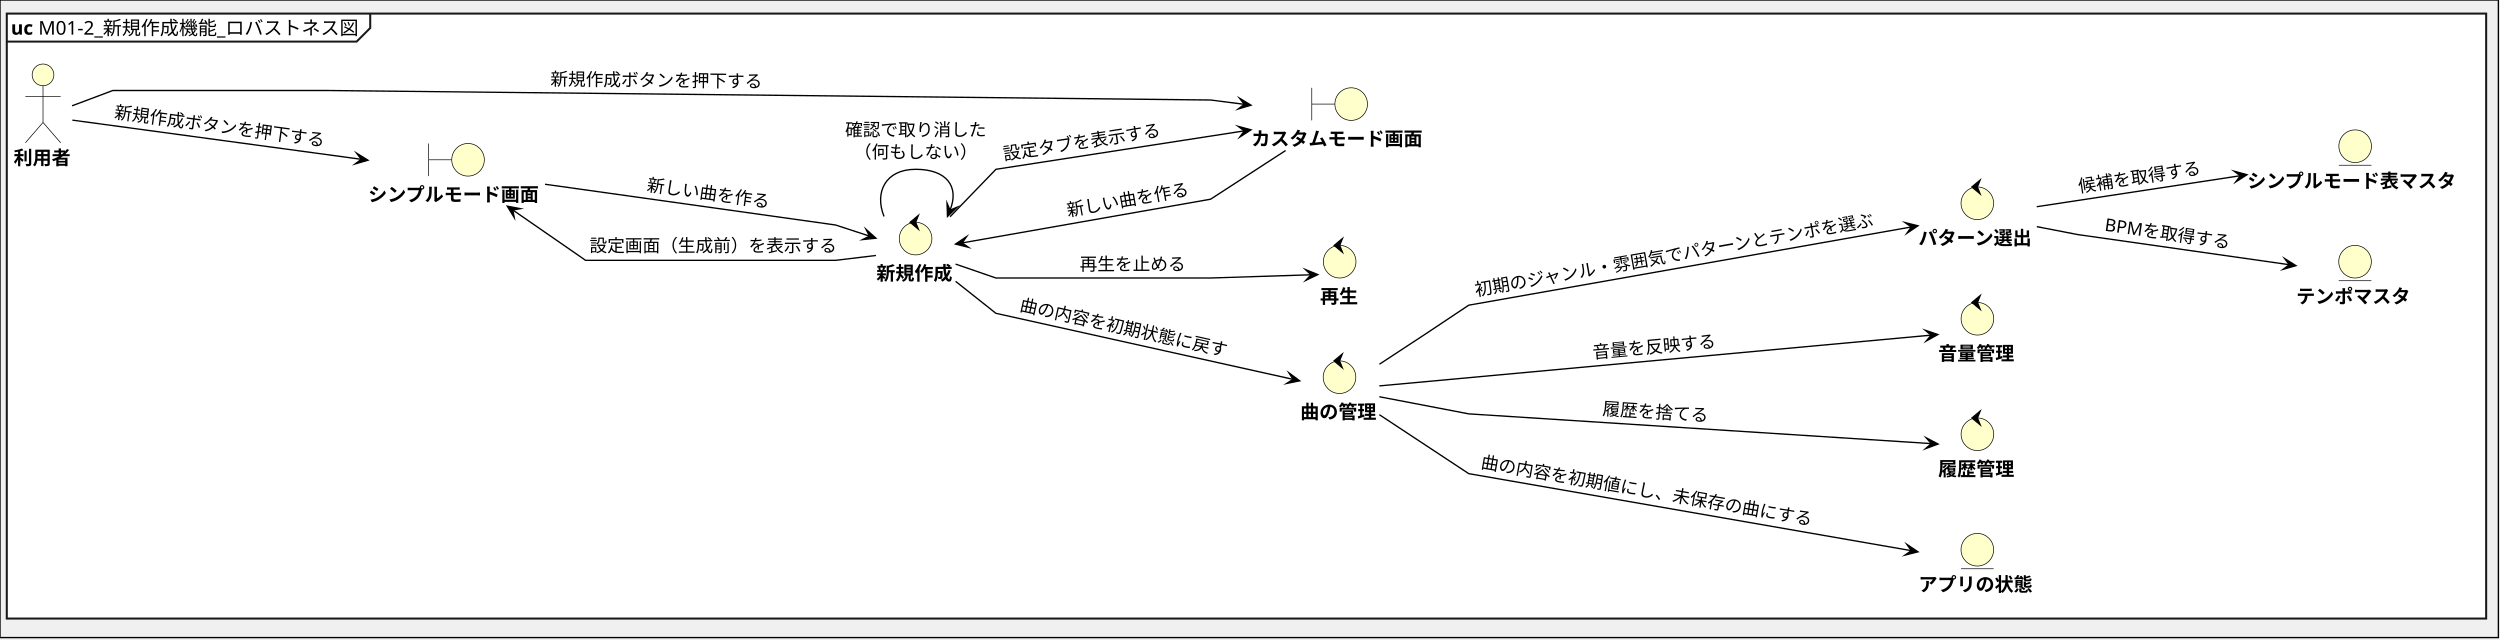
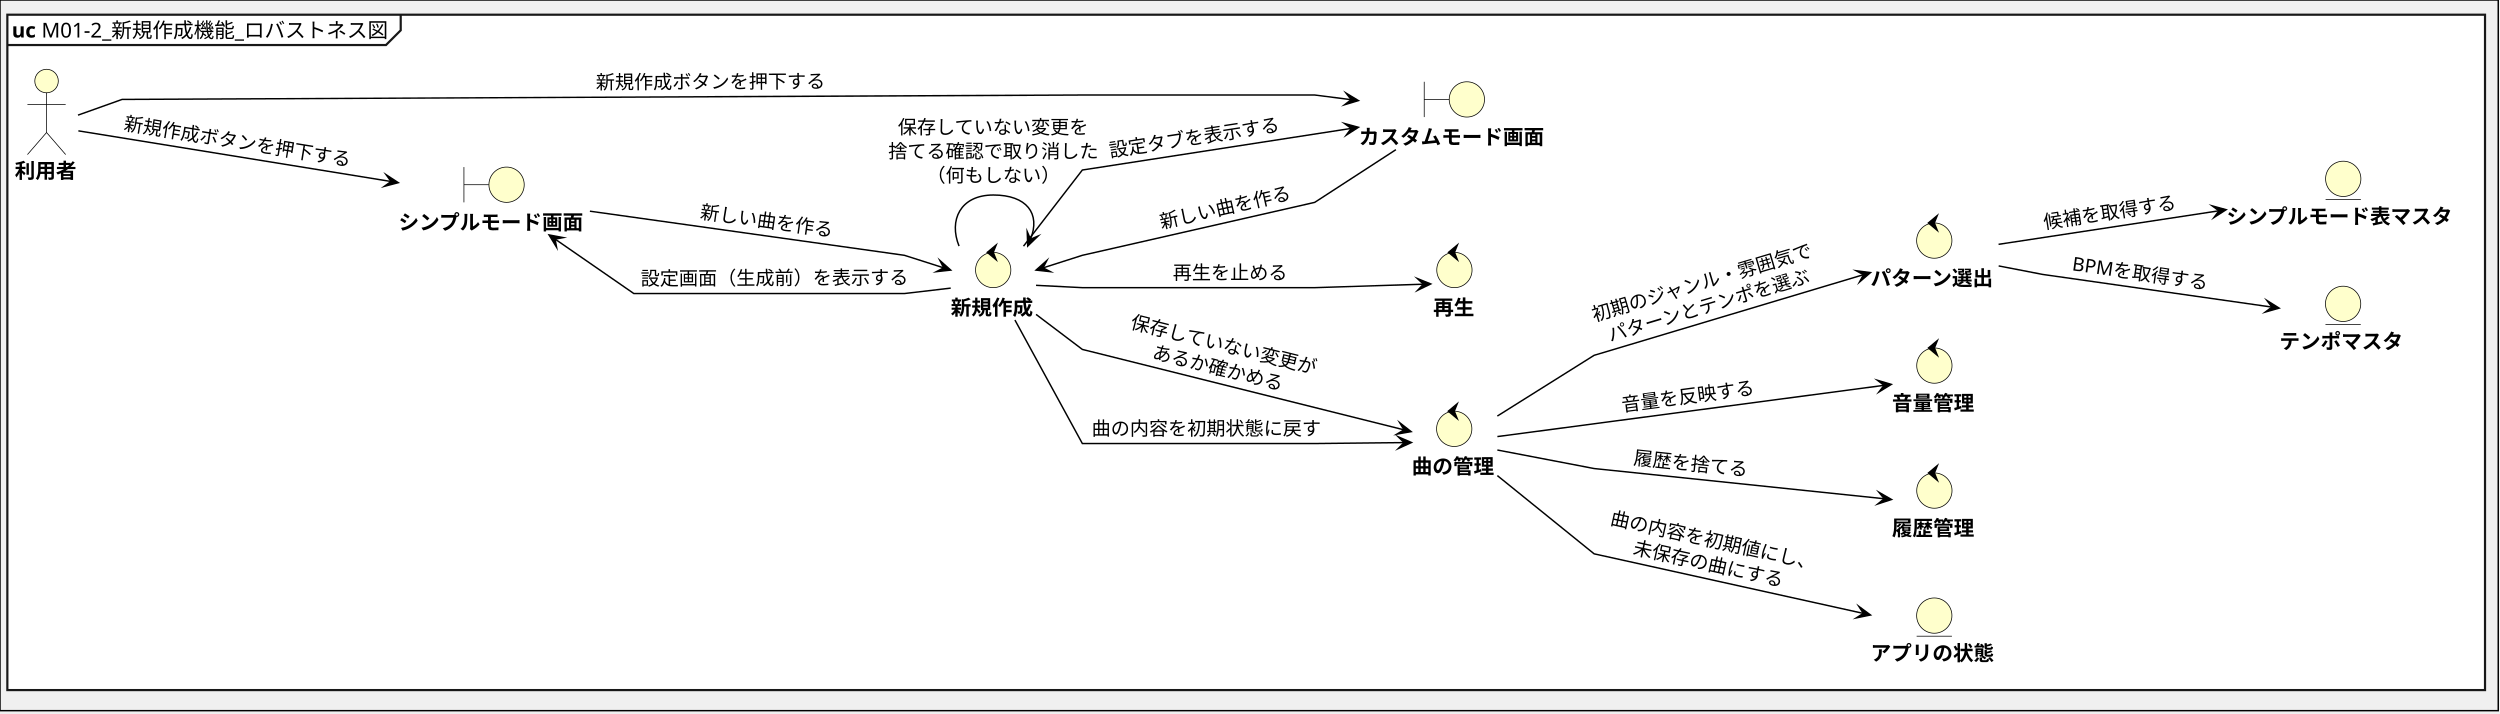
- <svg xmlns="http://www.w3.org/2000/svg" version="1.1" data-diagram-type="DESCRIPTION" style="width:1840px;height:471px;background:#FFFFFF;" width="1840px" height="471px" viewBox="0 0 1840 471" zoomAndPan="magnify" preserveAspectRatio="none" contentStyleType="text/css">
+ <svg xmlns="http://www.w3.org/2000/svg" version="1.1" data-diagram-type="DESCRIPTION" style="width:1700px;height:485px;background:#FFFFFF;" width="1700px" height="485px" viewBox="0 0 1700 485" zoomAndPan="magnify" preserveAspectRatio="none" contentStyleType="text/css">
  <defs />
  <g font-family="sans-serif" lengthAdjust="spacing">
-     <rect x="0" y="0" width="1838.813" height="469.252" fill="none" style="stroke:#000;stroke-width:1;" />
-     <rect x="5" y="10" width="1824.813" height="445.252" fill="#FFF" style="stroke:#181818;stroke-width:1.5;" />
+     <rect x="0" y="0" width="1698.813" height="483.252" fill="none" style="stroke:#000;stroke-width:1;" />
+     <rect x="5" y="10" width="1684.813" height="459.252" fill="#FFF" style="stroke:#181818;stroke-width:1.5;" />
    <path d="M272.482,10 L272.482,20.609 L262.482,30.609 L5,30.609" style="stroke:#181818;stroke-width:1.5;" fill="none" />
    <text x="8" y="25.533" fill="#000" font-size="14" textLength="16.338" font-weight="700">uc</text>
    <text x="28.228" y="25.533" fill="#000" font-size="14" textLength="237.255">M01-2_新規作成機能_ロバストネス図</text>
    <g class="entity" data-qualified-name="A1" id="ent0001" data-source-line="4">
      <ellipse cx="31.656" cy="55.109" rx="8" ry="8" fill="#FFC" style="stroke:#000;stroke-width:0.5;" />
      <path d="M31.656,63.109 L31.656,90.109 M18.656,71.109 L44.656,71.109 M31.656,90.109 L18.656,105.109 M31.656,90.109 L44.656,105.109" style="stroke:#000;stroke-width:0.5;" fill="none" />
      <text x="10" y="121.143" fill="#000" font-size="14" textLength="43.313" font-weight="700">利用者</text>
    </g>
    <g class="entity" data-qualified-name="B1" id="ent0002" data-source-line="5">
-       <path d="M315.469,105.609 L315.469,129.609 M315.469,117.609 L332.469,117.609" style="stroke:#000;stroke-width:0.5;" fill="none" />
-       <ellipse cx="344.469" cy="117.609" rx="12" ry="12" fill="#FFC" style="stroke:#000;stroke-width:0.5;" />
-       <text x="271" y="148.143" fill="#000" font-size="14" textLength="129.938" font-weight="700">シンプルモード画面</text>
+       <path d="M315.469,113.609 L315.469,137.609 M315.469,125.609 L332.469,125.609" style="stroke:#000;stroke-width:0.5;" fill="none" />
+       <ellipse cx="344.469" cy="125.609" rx="12" ry="12" fill="#FFC" style="stroke:#000;stroke-width:0.5;" />
+       <text x="271" y="156.143" fill="#000" font-size="14" textLength="129.938" font-weight="700">シンプルモード画面</text>
    </g>
    <g class="entity" data-qualified-name="B2" id="ent0003" data-source-line="6">
-       <path d="M965.469,64.609 L965.469,88.609 M965.469,76.609 L982.469,76.609" style="stroke:#000;stroke-width:0.5;" fill="none" />
-       <ellipse cx="994.469" cy="76.609" rx="12" ry="12" fill="#FFC" style="stroke:#000;stroke-width:0.5;" />
-       <text x="921" y="107.143" fill="#000" font-size="14" textLength="129.938" font-weight="700">カスタムモード画面</text>
+       <path d="M968.469,55.609 L968.469,79.609 M968.469,67.609 L985.469,67.609" style="stroke:#000;stroke-width:0.5;" fill="none" />
+       <ellipse cx="997.469" cy="67.609" rx="12" ry="12" fill="#FFC" style="stroke:#000;stroke-width:0.5;" />
+       <text x="924" y="98.143" fill="#000" font-size="14" textLength="129.938" font-weight="700">カスタムモード画面</text>
    </g>
    <g class="entity" data-qualified-name="C1" id="ent0004" data-source-line="7">
-       <ellipse cx="673.875" cy="175.609" rx="12" ry="12" fill="#FFC" style="stroke:#000;stroke-width:0.5;" />
-       <polygon points="669.875,163.609,675.875,158.609,673.875,163.609,675.875,168.609,669.875,163.609" fill="#000" style="stroke:#000;stroke-width:1;stroke-linejoin:miter;stroke-miterlimit:10;" />
-       <text x="645" y="206.143" fill="#000" font-size="14" textLength="57.75" font-weight="700">新規作成</text>
+       <ellipse cx="675.375" cy="183.609" rx="12" ry="12" fill="#FFC" style="stroke:#000;stroke-width:0.5;" />
+       <polygon points="671.375,171.609,677.375,166.609,675.375,171.609,677.375,176.609,671.375,171.609" fill="#000" style="stroke:#000;stroke-width:1;stroke-linejoin:miter;stroke-miterlimit:10;" />
+       <text x="646.5" y="214.143" fill="#000" font-size="14" textLength="57.75" font-weight="700">新規作成</text>
    </g>
    <g class="entity" data-qualified-name="C2" id="ent0005" data-source-line="8">
-       <ellipse cx="986" cy="192.609" rx="12" ry="12" fill="#FFC" style="stroke:#000;stroke-width:0.5;" />
-       <polygon points="982,180.609,988,175.609,986,180.609,988,185.609,982,180.609" fill="#000" style="stroke:#000;stroke-width:1;stroke-linejoin:miter;stroke-miterlimit:10;" />
-       <text x="971.563" y="223.143" fill="#000" font-size="14" textLength="28.875" font-weight="700">再生</text>
+       <ellipse cx="989" cy="183.609" rx="12" ry="12" fill="#FFC" style="stroke:#000;stroke-width:0.5;" />
+       <polygon points="985,171.609,991,166.609,989,171.609,991,176.609,985,171.609" fill="#000" style="stroke:#000;stroke-width:1;stroke-linejoin:miter;stroke-miterlimit:10;" />
+       <text x="974.563" y="214.143" fill="#000" font-size="14" textLength="28.875" font-weight="700">再生</text>
    </g>
    <g class="entity" data-qualified-name="C3" id="ent0006" data-source-line="9">
-       <ellipse cx="985.875" cy="277.609" rx="12" ry="12" fill="#FFC" style="stroke:#000;stroke-width:0.5;" />
-       <polygon points="981.875,265.609,987.875,260.609,985.875,265.609,987.875,270.609,981.875,265.609" fill="#000" style="stroke:#000;stroke-width:1;stroke-linejoin:miter;stroke-miterlimit:10;" />
-       <text x="957" y="308.143" fill="#000" font-size="14" textLength="57.75" font-weight="700">曲の管理</text>
+       <ellipse cx="988.875" cy="291.609" rx="12" ry="12" fill="#FFC" style="stroke:#000;stroke-width:0.5;" />
+       <polygon points="984.875,279.609,990.875,274.609,988.875,279.609,990.875,284.609,984.875,279.609" fill="#000" style="stroke:#000;stroke-width:1;stroke-linejoin:miter;stroke-miterlimit:10;" />
+       <text x="960" y="322.143" fill="#000" font-size="14" textLength="57.75" font-weight="700">曲の管理</text>
    </g>
    <g class="entity" data-qualified-name="C4" id="ent0007" data-source-line="10">
-       <ellipse cx="1455.313" cy="149.609" rx="12" ry="12" fill="#FFC" style="stroke:#000;stroke-width:0.5;" />
-       <polygon points="1451.313,137.609,1457.313,132.609,1455.313,137.609,1457.313,142.609,1451.313,137.609" fill="#000" style="stroke:#000;stroke-width:1;stroke-linejoin:miter;stroke-miterlimit:10;" />
-       <text x="1412" y="180.143" fill="#000" font-size="14" textLength="86.625" font-weight="700">パターン選出</text>
+       <ellipse cx="1315.313" cy="163.609" rx="12" ry="12" fill="#FFC" style="stroke:#000;stroke-width:0.5;" />
+       <polygon points="1311.313,151.609,1317.313,146.609,1315.313,151.609,1317.313,156.609,1311.313,151.609" fill="#000" style="stroke:#000;stroke-width:1;stroke-linejoin:miter;stroke-miterlimit:10;" />
+       <text x="1272" y="194.143" fill="#000" font-size="14" textLength="86.625" font-weight="700">パターン選出</text>
    </g>
    <g class="entity" data-qualified-name="C5" id="ent0008" data-source-line="11">
-       <ellipse cx="1455.375" cy="234.609" rx="12" ry="12" fill="#FFC" style="stroke:#000;stroke-width:0.5;" />
-       <polygon points="1451.375,222.609,1457.375,217.609,1455.375,222.609,1457.375,227.609,1451.375,222.609" fill="#000" style="stroke:#000;stroke-width:1;stroke-linejoin:miter;stroke-miterlimit:10;" />
-       <text x="1426.5" y="265.143" fill="#000" font-size="14" textLength="57.75" font-weight="700">音量管理</text>
+       <ellipse cx="1315.375" cy="248.609" rx="12" ry="12" fill="#FFC" style="stroke:#000;stroke-width:0.5;" />
+       <polygon points="1311.375,236.609,1317.375,231.609,1315.375,236.609,1317.375,241.609,1311.375,236.609" fill="#000" style="stroke:#000;stroke-width:1;stroke-linejoin:miter;stroke-miterlimit:10;" />
+       <text x="1286.5" y="279.143" fill="#000" font-size="14" textLength="57.75" font-weight="700">音量管理</text>
    </g>
    <g class="entity" data-qualified-name="C6" id="ent0009" data-source-line="12">
-       <ellipse cx="1455.375" cy="319.609" rx="12" ry="12" fill="#FFC" style="stroke:#000;stroke-width:0.5;" />
-       <polygon points="1451.375,307.609,1457.375,302.609,1455.375,307.609,1457.375,312.609,1451.375,307.609" fill="#000" style="stroke:#000;stroke-width:1;stroke-linejoin:miter;stroke-miterlimit:10;" />
-       <text x="1426.5" y="350.143" fill="#000" font-size="14" textLength="57.75" font-weight="700">履歴管理</text>
+       <ellipse cx="1315.375" cy="333.609" rx="12" ry="12" fill="#FFC" style="stroke:#000;stroke-width:0.5;" />
+       <polygon points="1311.375,321.609,1317.375,316.609,1315.375,321.609,1317.375,326.609,1311.375,321.609" fill="#000" style="stroke:#000;stroke-width:1;stroke-linejoin:miter;stroke-miterlimit:10;" />
+       <text x="1286.5" y="364.143" fill="#000" font-size="14" textLength="57.75" font-weight="700">履歴管理</text>
    </g>
    <g class="entity" data-qualified-name="E1" id="ent0010" data-source-line="13">
-       <ellipse cx="1455.313" cy="404.609" rx="12" ry="12" fill="#FFC" style="stroke:#000;stroke-width:0.5;" />
-       <line x1="1443.313" y1="418.609" x2="1467.313" y2="418.609" style="stroke:#000;stroke-width:0.5;" />
-       <text x="1412" y="435.143" fill="#000" font-size="14" textLength="86.625" font-weight="700">アプリの状態</text>
+       <ellipse cx="1315.313" cy="418.609" rx="12" ry="12" fill="#FFC" style="stroke:#000;stroke-width:0.5;" />
+       <line x1="1303.313" y1="432.609" x2="1327.313" y2="432.609" style="stroke:#000;stroke-width:0.5;" />
+       <text x="1272" y="449.143" fill="#000" font-size="14" textLength="86.625" font-weight="700">アプリの状態</text>
    </g>
    <g class="entity" data-qualified-name="E2" id="ent0011" data-source-line="14">
-       <ellipse cx="1733.406" cy="107.609" rx="12" ry="12" fill="#FFC" style="stroke:#000;stroke-width:0.5;" />
-       <line x1="1721.406" y1="121.609" x2="1745.406" y2="121.609" style="stroke:#000;stroke-width:0.5;" />
-       <text x="1654" y="138.143" fill="#000" font-size="14" textLength="158.813" font-weight="700">シンプルモード表マスタ</text>
+       <ellipse cx="1593.406" cy="121.609" rx="12" ry="12" fill="#FFC" style="stroke:#000;stroke-width:0.5;" />
+       <line x1="1581.406" y1="135.609" x2="1605.406" y2="135.609" style="stroke:#000;stroke-width:0.5;" />
+       <text x="1514" y="152.143" fill="#000" font-size="14" textLength="158.813" font-weight="700">シンプルモード表マスタ</text>
    </g>
    <g class="entity" data-qualified-name="E3" id="ent0012" data-source-line="15">
-       <ellipse cx="1733.313" cy="192.609" rx="12" ry="12" fill="#FFC" style="stroke:#000;stroke-width:0.5;" />
-       <line x1="1721.313" y1="206.609" x2="1745.313" y2="206.609" style="stroke:#000;stroke-width:0.5;" />
-       <text x="1690" y="223.143" fill="#000" font-size="14" textLength="86.625" font-weight="700">テンポマスタ</text>
+       <ellipse cx="1593.313" cy="206.609" rx="12" ry="12" fill="#FFC" style="stroke:#000;stroke-width:0.5;" />
+       <line x1="1581.313" y1="220.609" x2="1605.313" y2="220.609" style="stroke:#000;stroke-width:0.5;" />
+       <text x="1550" y="237.143" fill="#000" font-size="14" textLength="86.625" font-weight="700">テンポマスタ</text>
    </g>
    <g class="link" data-entity-1="ent0001" data-entity-2="ent0002" id="lnk13" data-source-line="17" data-link-type="dependency">
-       <path d="M53.29,88.429 C97.47,94.419 197.315,107.948 265.885,117.238" style="stroke:#000;stroke-width:1;" fill="none" id="A1-to-B1" />
-       <polygon points="270.84,117.909,262.459,112.737,265.885,117.238,261.384,120.665,270.84,117.909" fill="#000" style="stroke:#000;stroke-width:1;stroke-linejoin:miter;stroke-miterlimit:10;" />
+       <path d="M53.29,88.979 C97.47,96.129 197.334,112.31 265.904,123.42" style="stroke:#000;stroke-width:1;" fill="none" id="A1-to-B1" />
+       <polygon points="270.84,124.219,262.596,118.831,265.904,123.42,261.316,126.728,270.84,124.219" fill="#000" style="stroke:#000;stroke-width:1;stroke-linejoin:miter;stroke-miterlimit:10;" />
    </g>
    <g class="link" data-entity-1="ent0001" data-entity-2="ent0003" id="lnk14" data-source-line="18" data-link-type="dependency">
-       <path d="M53.04,77.879 C67.02,72.619 83,66.609 83,66.609 C83,66.609 241,66.609 241,66.609 C241,66.609 891,73.609 891,73.609 C891,73.609 899.26,74.666 915.78,76.776" style="stroke:#000;stroke-width:1;" fill="none" id="A1-to-B2" />
-       <polygon points="920.74,77.409,912.319,72.301,915.78,76.776,911.306,80.237,920.74,77.409" fill="#000" style="stroke:#000;stroke-width:1;stroke-linejoin:miter;stroke-miterlimit:10;" />
+       <path d="M53.04,78.289 C67.02,73.309 83,67.609 83,67.609 C83,67.609 736,64.609 736,64.609 C736,64.609 894,64.609 894,64.609 C894,64.609 902.26,65.666 918.78,67.776" style="stroke:#000;stroke-width:1;" fill="none" id="A1-to-B2" />
+       <polygon points="923.74,68.409,915.319,63.301,918.78,67.776,914.306,71.237,923.74,68.409" fill="#000" style="stroke:#000;stroke-width:1;stroke-linejoin:miter;stroke-miterlimit:10;" />
    </g>
    <g class="link" data-entity-1="ent0002" data-entity-2="ent0004" id="lnk15" data-source-line="19" data-link-type="dependency">
-       <path d="M401.13,135.609 C483.23,147.119 615,165.609 615,165.609 C615,165.609 625.208,168.953 639.928,173.773" style="stroke:#000;stroke-width:1;" fill="none" id="B1-to-C1" />
-       <polygon points="644.68,175.329,637.372,168.727,639.928,173.773,634.882,176.33,644.68,175.329" fill="#000" style="stroke:#000;stroke-width:1;stroke-linejoin:miter;stroke-miterlimit:10;" />
-     </g>
-     <g class="link" data-entity-1="ent0004" data-entity-2="ent0002" id="lnk26" data-source-line="30" data-link-type="dependency">
-       <path d="M644.68,188.029 C629.96,189.799 615,191.609 615,191.609 C615,191.609 431,191.609 431,191.609 C431,191.609 403.903,172.873 377.453,154.583" style="stroke:#000;stroke-width:1;" fill="none" id="C1-to-B1" />
-       <polygon points="373.34,151.739,378.468,160.148,377.453,154.583,383.018,153.568,373.34,151.739" fill="#000" style="stroke:#000;stroke-width:1;stroke-linejoin:miter;stroke-miterlimit:10;" />
+       <path d="M401.13,143.609 C483.23,155.119 615,173.609 615,173.609 C615,173.609 626.297,177.218 641.727,182.148" style="stroke:#000;stroke-width:1;" fill="none" id="B1-to-C1" />
+       <polygon points="646.49,183.669,639.134,177.12,641.727,182.148,636.7,184.74,646.49,183.669" fill="#000" style="stroke:#000;stroke-width:1;stroke-linejoin:miter;stroke-miterlimit:10;" />
+     </g>
+     <g class="link" data-entity-1="ent0004" data-entity-2="ent0002" id="lnk27" data-source-line="31" data-link-type="dependency">
+       <path d="M646.49,195.909 C631.06,197.719 615,199.609 615,199.609 C615,199.609 431,199.609 431,199.609 C431,199.609 403.903,180.873 377.453,162.583" style="stroke:#000;stroke-width:1;" fill="none" id="C1-to-B1" />
+       <polygon points="373.34,159.739,378.468,168.148,377.453,162.583,383.018,161.568,373.34,159.739" fill="#000" style="stroke:#000;stroke-width:1;stroke-linejoin:miter;stroke-miterlimit:10;" />
    </g>
    <g class="link" data-entity-1="ent0003" data-entity-2="ent0004" id="lnk16" data-source-line="20" data-link-type="dependency">
-       <path d="M946.22,110.769 C920.33,127.579 891,146.609 891,146.609 C891,146.609 766.714,168.473 708.164,178.773" style="stroke:#000;stroke-width:1;" fill="none" id="B2-to-C1" />
-       <polygon points="703.24,179.639,712.797,182.02,708.164,178.773,711.411,174.141,703.24,179.639" fill="#000" style="stroke:#000;stroke-width:1;stroke-linejoin:miter;stroke-miterlimit:10;" />
-     </g>
-     <g class="link" data-entity-1="ent0004" data-entity-2="ent0003" id="lnk27" data-source-line="31" data-link-type="dependency">
-       <path d="M699.26,159.509 C715.15,143.069 733,124.609 733,124.609 C733,124.609 841.159,107.874 915.819,96.314" style="stroke:#000;stroke-width:1;" fill="none" id="C1-to-B2" />
-       <polygon points="920.76,95.549,911.254,92.974,915.819,96.314,912.478,100.879,920.76,95.549" fill="#000" style="stroke:#000;stroke-width:1;stroke-linejoin:miter;stroke-miterlimit:10;" />
+       <path d="M949.22,101.769 C923.33,118.579 894,137.609 894,137.609 C894,137.609 736,173.609 736,173.609 C736,173.609 724.703,177.218 709.273,182.148" style="stroke:#000;stroke-width:1;" fill="none" id="B2-to-C1" />
+       <polygon points="704.51,183.669,714.3,184.74,709.273,182.148,711.866,177.12,704.51,183.669" fill="#000" style="stroke:#000;stroke-width:1;stroke-linejoin:miter;stroke-miterlimit:10;" />
+     </g>
+     <g class="link" data-entity-1="ent0004" data-entity-2="ent0003" id="lnk28" data-source-line="32" data-link-type="dependency">
+       <path d="M695.98,167.399 C713.34,144.939 736,115.609 736,115.609 C736,115.609 844.159,98.874 918.819,87.314" style="stroke:#000;stroke-width:1;" fill="none" id="C1-to-B2" />
+       <polygon points="923.76,86.549,914.254,83.974,918.819,87.314,915.478,91.879,923.76,86.549" fill="#000" style="stroke:#000;stroke-width:1;stroke-linejoin:miter;stroke-miterlimit:10;" />
    </g>
    <g class="link" data-entity-1="ent0004" data-entity-2="ent0004" id="lnk17" data-source-line="21" data-link-type="dependency">
-       <path d="M650.65,159.329 C643.58,141.839 651.36,124.609 674,124.609 C696.64,124.609 706.294,137.204 699.224,154.694" style="stroke:#000;stroke-width:1;" fill="none" id="C1-to-C1" />
-       <polygon points="697.35,159.329,704.431,152.484,699.224,154.694,697.014,149.486,697.35,159.329" fill="#000" style="stroke:#000;stroke-width:1;stroke-linejoin:miter;stroke-miterlimit:10;" />
-     </g>
-     <g class="link" data-entity-1="ent0004" data-entity-2="ent0005" id="lnk18" data-source-line="22" data-link-type="dependency">
-       <path d="M703.32,194.379 C718.04,199.449 733,204.609 733,204.609 C733,204.609 891,204.609 891,204.609 C891,204.609 938.333,203.099 964.903,202.249" style="stroke:#000;stroke-width:1;" fill="none" id="C1-to-C2" />
-       <polygon points="969.9,202.089,960.777,198.379,964.903,202.249,961.033,206.375,969.9,202.089" fill="#000" style="stroke:#000;stroke-width:1;stroke-linejoin:miter;stroke-miterlimit:10;" />
-     </g>
-     <g class="link" data-entity-1="ent0004" data-entity-2="ent0006" id="lnk19" data-source-line="23" data-link-type="dependency">
-       <path d="M703.32,207.069 C718.04,218.749 733,230.609 733,230.609 C733,230.609 885.799,264.565 951.699,279.205" style="stroke:#000;stroke-width:1;" fill="none" id="C1-to-C3" />
-       <polygon points="956.58,280.289,948.662,274.433,951.699,279.205,946.927,282.242,956.58,280.289" fill="#000" style="stroke:#000;stroke-width:1;stroke-linejoin:miter;stroke-miterlimit:10;" />
-     </g>
-     <g class="link" data-entity-1="ent0006" data-entity-2="ent0010" id="lnk20" data-source-line="24" data-link-type="dependency">
-       <path d="M1015.2,305.209 C1042.89,323.469 1081,348.609 1081,348.609 C1081,348.609 1308.624,388.222 1406.724,405.292" style="stroke:#000;stroke-width:1;" fill="none" id="C3-to-E1" />
-       <polygon points="1411.65,406.149,1403.469,400.666,1406.724,405.292,1402.098,408.547,1411.65,406.149" fill="#000" style="stroke:#000;stroke-width:1;stroke-linejoin:miter;stroke-miterlimit:10;" />
-     </g>
-     <g class="link" data-entity-1="ent0006" data-entity-2="ent0007" id="lnk21" data-source-line="25" data-link-type="dependency">
-       <path d="M1015.26,268.069 C1032.4,256.809 1051,244.609 1051,244.609 C1051,244.609 1081,224.609 1081,224.609 C1081,224.609 1308.626,184.39 1406.726,167.05" style="stroke:#000;stroke-width:1;" fill="none" id="C3-to-C4" />
-       <polygon points="1411.65,166.179,1402.091,163.807,1406.726,167.05,1403.484,171.685,1411.65,166.179" fill="#000" style="stroke:#000;stroke-width:1;stroke-linejoin:miter;stroke-miterlimit:10;" />
-     </g>
-     <g class="link" data-entity-1="ent0007" data-entity-2="ent0011" id="lnk22" data-source-line="26" data-link-type="dependency">
-       <path d="M1499.02,152.139 C1540.15,145.879 1598.527,136.991 1648.857,129.341" style="stroke:#000;stroke-width:1;" fill="none" id="C4-to-E2" />
-       <polygon points="1653.8,128.589,1644.301,125.987,1648.857,129.341,1645.503,133.896,1653.8,128.589" fill="#000" style="stroke:#000;stroke-width:1;stroke-linejoin:miter;stroke-miterlimit:10;" />
-     </g>
-     <g class="link" data-entity-1="ent0007" data-entity-2="ent0012" id="lnk23" data-source-line="27" data-link-type="dependency">
-       <path d="M1499.09,166.829 C1514.87,169.879 1529,172.609 1529,172.609 C1529,172.609 1625.22,186.324 1684.89,194.824" style="stroke:#000;stroke-width:1;" fill="none" id="C4-to-E3" />
-       <polygon points="1689.84,195.529,1681.494,190.3,1684.89,194.824,1680.366,198.22,1689.84,195.529" fill="#000" style="stroke:#000;stroke-width:1;stroke-linejoin:miter;stroke-miterlimit:10;" />
-     </g>
-     <g class="link" data-entity-1="ent0006" data-entity-2="ent0008" id="lnk24" data-source-line="28" data-link-type="dependency">
-       <path d="M1015.19,284.019 C1098.5,276.349 1337.941,254.327 1421.291,246.667" style="stroke:#000;stroke-width:1;" fill="none" id="C3-to-C5" />
-       <polygon points="1426.27,246.209,1416.942,243.05,1421.291,246.667,1417.674,251.016,1426.27,246.209" fill="#000" style="stroke:#000;stroke-width:1;stroke-linejoin:miter;stroke-miterlimit:10;" />
-     </g>
-     <g class="link" data-entity-1="ent0006" data-entity-2="ent0009" id="lnk25" data-source-line="29" data-link-type="dependency">
-       <path d="M1015.2,292.009 C1042.89,297.309 1081,304.609 1081,304.609 C1081,304.609 1334.58,320.898 1421.44,326.488" style="stroke:#000;stroke-width:1;" fill="none" id="C3-to-C6" />
-       <polygon points="1426.43,326.809,1417.705,322.24,1421.44,326.488,1417.192,330.223,1426.43,326.809" fill="#000" style="stroke:#000;stroke-width:1;stroke-linejoin:miter;stroke-miterlimit:10;" />
+       <path d="M652.15,167.329 C645.08,149.839 652.86,132.609 675.5,132.609 C698.14,132.609 707.794,145.204 700.724,162.694" style="stroke:#000;stroke-width:1;" fill="none" id="C1-to-C1" />
+       <polygon points="698.85,167.329,705.931,160.484,700.724,162.694,698.514,157.486,698.85,167.329" fill="#000" style="stroke:#000;stroke-width:1;stroke-linejoin:miter;stroke-miterlimit:10;" />
+     </g>
+     <g class="link" data-entity-1="ent0004" data-entity-2="ent0006" id="lnk18" data-source-line="22" data-link-type="dependency">
+       <path d="M704.51,213.789 C719.94,225.459 736,237.609 736,237.609 C736,237.609 888.829,275.816 954.729,292.296" style="stroke:#000;stroke-width:1;" fill="none" id="C1-to-C3" />
+       <polygon points="959.58,293.509,951.819,287.445,954.729,292.296,949.878,295.206,959.58,293.509" fill="#000" style="stroke:#000;stroke-width:1;stroke-linejoin:miter;stroke-miterlimit:10;" />
+     </g>
+     <g class="link" data-entity-1="ent0004" data-entity-2="ent0006" id="lnk20" data-source-line="24" data-link-type="dependency">
+       <path d="M690.15,217.619 C707.72,249.799 736,301.609 736,301.609 C736,301.609 894,301.609 894,301.609 C894,301.609 927.11,301.252 954.8,300.962" style="stroke:#000;stroke-width:1;" fill="none" id="C1-to-C3-1" />
+       <polygon points="959.8,300.909,950.759,297.004,954.8,300.962,950.842,305.003,959.8,300.909" fill="#000" style="stroke:#000;stroke-width:1;stroke-linejoin:miter;stroke-miterlimit:10;" />
+     </g>
+     <g class="link" data-entity-1="ent0004" data-entity-2="ent0005" id="lnk19" data-source-line="23" data-link-type="dependency">
+       <path d="M704.51,194.019 C719.94,194.799 736,195.609 736,195.609 C736,195.609 894,195.609 894,195.609 C894,195.609 941.333,194.099 967.903,193.249" style="stroke:#000;stroke-width:1;" fill="none" id="C1-to-C2" />
+       <polygon points="972.9,193.089,963.777,189.379,967.903,193.249,964.033,197.375,972.9,193.089" fill="#000" style="stroke:#000;stroke-width:1;stroke-linejoin:miter;stroke-miterlimit:10;" />
+     </g>
+     <g class="link" data-entity-1="ent0006" data-entity-2="ent0010" id="lnk21" data-source-line="25" data-link-type="dependency">
+       <path d="M1018.2,323.409 C1045.89,345.799 1084,376.609 1084,376.609 C1084,376.609 1200.468,402.379 1267.068,417.119" style="stroke:#000;stroke-width:1;" fill="none" id="C3-to-E1" />
+       <polygon points="1271.95,418.199,1264.027,412.349,1267.068,417.119,1262.298,420.16,1271.95,418.199" fill="#000" style="stroke:#000;stroke-width:1;stroke-linejoin:miter;stroke-miterlimit:10;" />
+     </g>
+     <g class="link" data-entity-1="ent0006" data-entity-2="ent0007" id="lnk22" data-source-line="26" data-link-type="dependency">
+       <path d="M1018.2,282.909 C1045.89,265.529 1084,241.609 1084,241.609 C1084,241.609 1200.56,206.713 1267.16,186.783" style="stroke:#000;stroke-width:1;" fill="none" id="C3-to-C4" />
+       <polygon points="1271.95,185.349,1262.181,184.097,1267.16,186.783,1264.475,191.762,1271.95,185.349" fill="#000" style="stroke:#000;stroke-width:1;stroke-linejoin:miter;stroke-miterlimit:10;" />
+     </g>
+     <g class="link" data-entity-1="ent0007" data-entity-2="ent0011" id="lnk23" data-source-line="27" data-link-type="dependency">
+       <path d="M1359.02,166.139 C1400.15,159.879 1458.527,150.991 1508.857,143.341" style="stroke:#000;stroke-width:1;" fill="none" id="C4-to-E2" />
+       <polygon points="1513.8,142.589,1504.301,139.987,1508.857,143.341,1505.503,147.896,1513.8,142.589" fill="#000" style="stroke:#000;stroke-width:1;stroke-linejoin:miter;stroke-miterlimit:10;" />
+     </g>
+     <g class="link" data-entity-1="ent0007" data-entity-2="ent0012" id="lnk24" data-source-line="28" data-link-type="dependency">
+       <path d="M1359.09,180.829 C1374.87,183.879 1389,186.609 1389,186.609 C1389,186.609 1485.22,200.324 1544.89,208.824" style="stroke:#000;stroke-width:1;" fill="none" id="C4-to-E3" />
+       <polygon points="1549.84,209.529,1541.494,204.3,1544.89,208.824,1540.366,212.22,1549.84,209.529" fill="#000" style="stroke:#000;stroke-width:1;stroke-linejoin:miter;stroke-miterlimit:10;" />
+     </g>
+     <g class="link" data-entity-1="ent0006" data-entity-2="ent0008" id="lnk25" data-source-line="29" data-link-type="dependency">
+       <path d="M1018.23,296.869 C1079.6,288.739 1219.623,270.176 1281.143,262.026" style="stroke:#000;stroke-width:1;" fill="none" id="C3-to-C5" />
+       <polygon points="1286.1,261.369,1276.653,258.586,1281.143,262.026,1277.703,266.517,1286.1,261.369" fill="#000" style="stroke:#000;stroke-width:1;stroke-linejoin:miter;stroke-miterlimit:10;" />
+     </g>
+     <g class="link" data-entity-1="ent0006" data-entity-2="ent0009" id="lnk26" data-source-line="30" data-link-type="dependency">
+       <path d="M1018.2,306.009 C1045.89,311.309 1084,318.609 1084,318.609 C1084,318.609 1219.717,332.741 1281.267,339.151" style="stroke:#000;stroke-width:1;" fill="none" id="C3-to-C6" />
+       <polygon points="1286.24,339.669,1277.703,334.759,1281.267,339.151,1276.874,342.716,1286.24,339.669" fill="#000" style="stroke:#000;stroke-width:1;stroke-linejoin:miter;stroke-miterlimit:10;" />
    </g>
    <g class="link-labels">
-       <g transform="rotate(-10.021 1233.825 197.605)">
-         <rect x="1082.325" y="179.953" width="303.000" height="15.650" fill="#FFFFFF" stroke="none" />
-         <text text-anchor="middle" x="1233.825" y="192.003" fill="#000" font-size="13" textLength="299">初期のジャンル・雰囲気でパターンとテンポを選ぶ</text>
-       </g>
-       <g transform="rotate(9.872 1210.234 371.099)">
-         <rect x="1084.734" y="353.449" width="251.000" height="15.650" fill="#FFFFFF" stroke="none" />
-         <text text-anchor="middle" x="1210.234" y="365.499" fill="#000" font-size="13" textLength="247">曲の内容を初期値にし、未保存の曲にする</text>
-       </g>
-       <g transform="rotate(0.012 524.895 191.609)">
-         <rect x="431.895" y="173.351" width="186.000" height="15.650" fill="#FFFFFF" stroke="none" />
-         <text text-anchor="middle" x="524.895" y="185.401" fill="#000" font-size="13" textLength="182">設定画面（生成前）を表示する</text>
-       </g>
-       <g transform="rotate(7.717 160.312 102.933)">
-         <rect x="80.312" y="85.282" width="160.000" height="15.650" fill="#FFFFFF" stroke="none" />
-         <text text-anchor="middle" x="160.312" y="97.332" fill="#000" font-size="13" textLength="156">新規作成ボタンを押下する</text>
-       </g>
-       <g transform="rotate(0.617 482.976 69.215)">
-         <rect x="402.976" y="51.565" width="160.000" height="15.650" fill="#FFFFFF" stroke="none" />
-         <text text-anchor="middle" x="482.976" y="63.615" fill="#000" font-size="13" textLength="156">新規作成ボタンを押下する</text>
-       </g>
-       <g transform="rotate(12.528 824.877 251.026)">
-         <rect x="744.877" y="233.375" width="160.000" height="15.650" fill="#FFFFFF" stroke="none" />
-         <text text-anchor="middle" x="824.877" y="245.425" fill="#000" font-size="13" textLength="156">曲の内容を初期状態に戻す</text>
-       </g>
-       <g transform="rotate(-8.797 797.687 114.599)">
-         <rect x="737.187" y="96.948" width="121.000" height="15.650" fill="#FFFFFF" stroke="none" />
-         <text text-anchor="middle" x="797.687" y="108.998" fill="#000" font-size="13" textLength="117">設定タブを表示する</text>
-       </g>
-       <g transform="rotate(8.111 1593.881 181.856)">
-         <rect x="1545.296" y="164.206" width="97.171" height="15.650" fill="#FFFFFF" stroke="none" />
-         <text text-anchor="middle" x="1593.881" y="176.256" fill="#000" font-size="13" textLength="93.171">BPMを取得する</text>
-       </g>
-       <g transform="rotate(7.985 519.967 152.276)">
-         <rect x="472.467" y="134.626" width="95.000" height="15.650" fill="#FFFFFF" stroke="none" />
-         <text text-anchor="middle" x="519.967" y="146.676" fill="#000" font-size="13" textLength="91">新しい曲を作る</text>
-       </g>
-       <g transform="rotate(-9.977 831.741 157.034)">
-         <rect x="784.241" y="139.384" width="95.000" height="15.650" fill="#FFFFFF" stroke="none" />
-         <text text-anchor="middle" x="831.741" y="151.434" fill="#000" font-size="13" textLength="91">新しい曲を作る</text>
-       </g>
-       <g transform="rotate(-8.652 1576.132 140.402)">
-         <rect x="1528.632" y="122.752" width="95.000" height="15.650" fill="#FFFFFF" stroke="none" />
-         <text text-anchor="middle" x="1576.132" y="134.802" fill="#000" font-size="13" textLength="91">候補を取得する</text>
-       </g>
-       <g transform="rotate(-5.255 1218.332 265.329)">
-         <rect x="1170.832" y="247.679" width="95.000" height="15.650" fill="#FFFFFF" stroke="none" />
-         <text text-anchor="middle" x="1218.332" y="259.729" fill="#000" font-size="13" textLength="91">音量を反映する</text>
-       </g>
-       <g transform="rotate(0.000 833.606 204.609)">
-         <rect x="792.606" y="186.959" width="82.000" height="15.650" fill="#FFFFFF" stroke="none" />
-         <text text-anchor="middle" x="833.606" y="199.009" fill="#000" font-size="13" textLength="78">再生を止める</text>
-       </g>
-       <g transform="rotate(3.676 1217.723 313.393)">
-         <rect x="1176.723" y="295.743" width="82.000" height="15.650" fill="#FFFFFF" stroke="none" />
-         <text text-anchor="middle" x="1217.723" y="307.793" fill="#000" font-size="13" textLength="78">履歴を捨てる</text>
+       <g transform="rotate(-0.236 526.707 199.609)">
+         <rect x="433.707" y="181.567" width="186.000" height="15.650" fill="#FFFFFF" stroke="none" />
+         <text text-anchor="middle" x="526.707" y="193.617" fill="#000" font-size="13" textLength="182">設定画面（生成前）を表示する</text>
+       </g>
+       <g transform="rotate(9.202 159.901 106.245)">
+         <rect x="79.901" y="88.595" width="160.000" height="15.650" fill="#FFFFFF" stroke="none" />
+         <text text-anchor="middle" x="159.901" y="100.645" fill="#000" font-size="13" textLength="156">新規作成ボタンを押下する</text>
+       </g>
+       <g transform="rotate(-0.263 483.189 65.77)">
+         <rect x="403.189" y="48.120" width="160.000" height="15.650" fill="#FFFFFF" stroke="none" />
+         <text text-anchor="middle" x="483.189" y="60.170" fill="#000" font-size="13" textLength="156">新規作成ボタンを押下する</text>
+       </g>
+       <g transform="rotate(-0.031 820.31 301.609)">
+         <rect x="740.310" y="283.914" width="160.000" height="15.650" fill="#FFFFFF" stroke="none" />
+         <text text-anchor="middle" x="820.31" y="295.964" fill="#000" font-size="13" textLength="156">曲の内容を初期状態に戻す</text>
+       </g>
+       <g transform="rotate(-16.665 1164.771 217.429)">
+         <rect x="1084.771" y="183.529" width="160.000" height="31.900" fill="#FFFFFF" stroke="none" />
+         <text text-anchor="middle" x="1164.771" y="195.579" fill="#000" font-size="13" textLength="156">初期のジャンル・雰囲気で</text>
+         <text text-anchor="middle" x="1164.771" y="211.829" fill="#000" font-size="13" textLength="143">パターンとテンポを選ぶ</text>
+       </g>
+       <g transform="rotate(12.477 1159.556 393.327)">
+         <rect x="1086.056" y="359.427" width="147.000" height="31.900" fill="#FFFFFF" stroke="none" />
+         <text text-anchor="middle" x="1159.556" y="371.477" fill="#000" font-size="13" textLength="143">曲の内容を初期値にし、</text>
+         <text text-anchor="middle" x="1159.556" y="387.727" fill="#000" font-size="13" textLength="104">未保存の曲にする</text>
+       </g>
+       <g transform="rotate(14.037 825.753 260.048)">
+         <rect x="758.753" y="226.148" width="134.000" height="31.900" fill="#FFFFFF" stroke="none" />
+         <text text-anchor="middle" x="825.753" y="238.198" fill="#000" font-size="13" textLength="130">保存していない変更が</text>
+         <text text-anchor="middle" x="825.753" y="254.448" fill="#000" font-size="13" textLength="91">あるか確かめる</text>
+       </g>
+       <g transform="rotate(-8.797 813.625 103.597)">
+         <rect x="753.125" y="85.946" width="121.000" height="15.650" fill="#FFFFFF" stroke="none" />
+         <text text-anchor="middle" x="813.625" y="97.996" fill="#000" font-size="13" textLength="117">設定タブを表示する</text>
+       </g>
+       <g transform="rotate(8.111 1453.881 195.856)">
+         <rect x="1405.296" y="178.206" width="97.171" height="15.650" fill="#FFFFFF" stroke="none" />
+         <text text-anchor="middle" x="1453.881" y="190.256" fill="#000" font-size="13" textLength="93.171">BPMを取得する</text>
+       </g>
+       <g transform="rotate(7.985 519.967 160.276)">
+         <rect x="472.467" y="142.626" width="95.000" height="15.650" fill="#FFFFFF" stroke="none" />
+         <text text-anchor="middle" x="519.967" y="154.676" fill="#000" font-size="13" textLength="91">新しい曲を作る</text>
+       </g>
+       <g transform="rotate(-12.836 835.335 150.976)">
+         <rect x="787.835" y="133.326" width="95.000" height="15.650" fill="#FFFFFF" stroke="none" />
+         <text text-anchor="middle" x="835.335" y="145.376" fill="#000" font-size="13" textLength="91">新しい曲を作る</text>
+       </g>
+       <g transform="rotate(-8.652 1436.132 154.402)">
+         <rect x="1388.632" y="136.752" width="95.000" height="15.650" fill="#FFFFFF" stroke="none" />
+         <text text-anchor="middle" x="1436.132" y="148.802" fill="#000" font-size="13" textLength="91">候補を取得する</text>
+       </g>
+       <g transform="rotate(-7.550 1149.086 279.527)">
+         <rect x="1101.586" y="261.877" width="95.000" height="15.650" fill="#FFFFFF" stroke="none" />
+         <text text-anchor="middle" x="1149.086" y="273.927" fill="#000" font-size="13" textLength="91">音量を反映する</text>
+       </g>
+       <g transform="rotate(0.000 836.47 195.609)">
+         <rect x="795.470" y="177.959" width="82.000" height="15.650" fill="#FFFFFF" stroke="none" />
+         <text text-anchor="middle" x="836.47" y="190.009" fill="#000" font-size="13" textLength="78">再生を止める</text>
+       </g>
+       <g transform="rotate(5.945 1148.655 325.341)">
+         <rect x="1107.655" y="307.691" width="82.000" height="15.650" fill="#FFFFFF" stroke="none" />
+         <text text-anchor="middle" x="1148.655" y="319.741" fill="#000" font-size="13" textLength="78">履歴を捨てる</text>
      </g>
      <g transform="translate(0 0)">
-         <rect x="620.000" y="87.104" width="108.000" height="16.250" fill="#FFFFFF" stroke="none" />
-         <rect x="626.500" y="103.456" width="95.000" height="16.250" fill="#FFFFFF" stroke="none" />
-         <text x="622" y="100.104" fill="#000" font-size="13" textLength="104">確認で取り消した</text>
-         <text x="628.5" y="116.456" fill="#000" font-size="13" textLength="91">（何もしない）</text>
+         <rect x="608.500" y="78.104" width="134.000" height="16.250" fill="#FFFFFF" stroke="none" />
+         <rect x="602.000" y="94.456" width="147.000" height="16.250" fill="#FFFFFF" stroke="none" />
+         <rect x="628.000" y="110.808" width="95.000" height="16.250" fill="#FFFFFF" stroke="none" />
+         <text x="610.5" y="91.104" fill="#000" font-size="13" textLength="130">保存していない変更を</text>
+         <text x="604" y="107.456" fill="#000" font-size="13" textLength="143">捨てる確認で取り消した</text>
+         <text x="630" y="123.808" fill="#000" font-size="13" textLength="91">（何もしない）</text>
      </g>
    </g>
  </g>
</svg>
